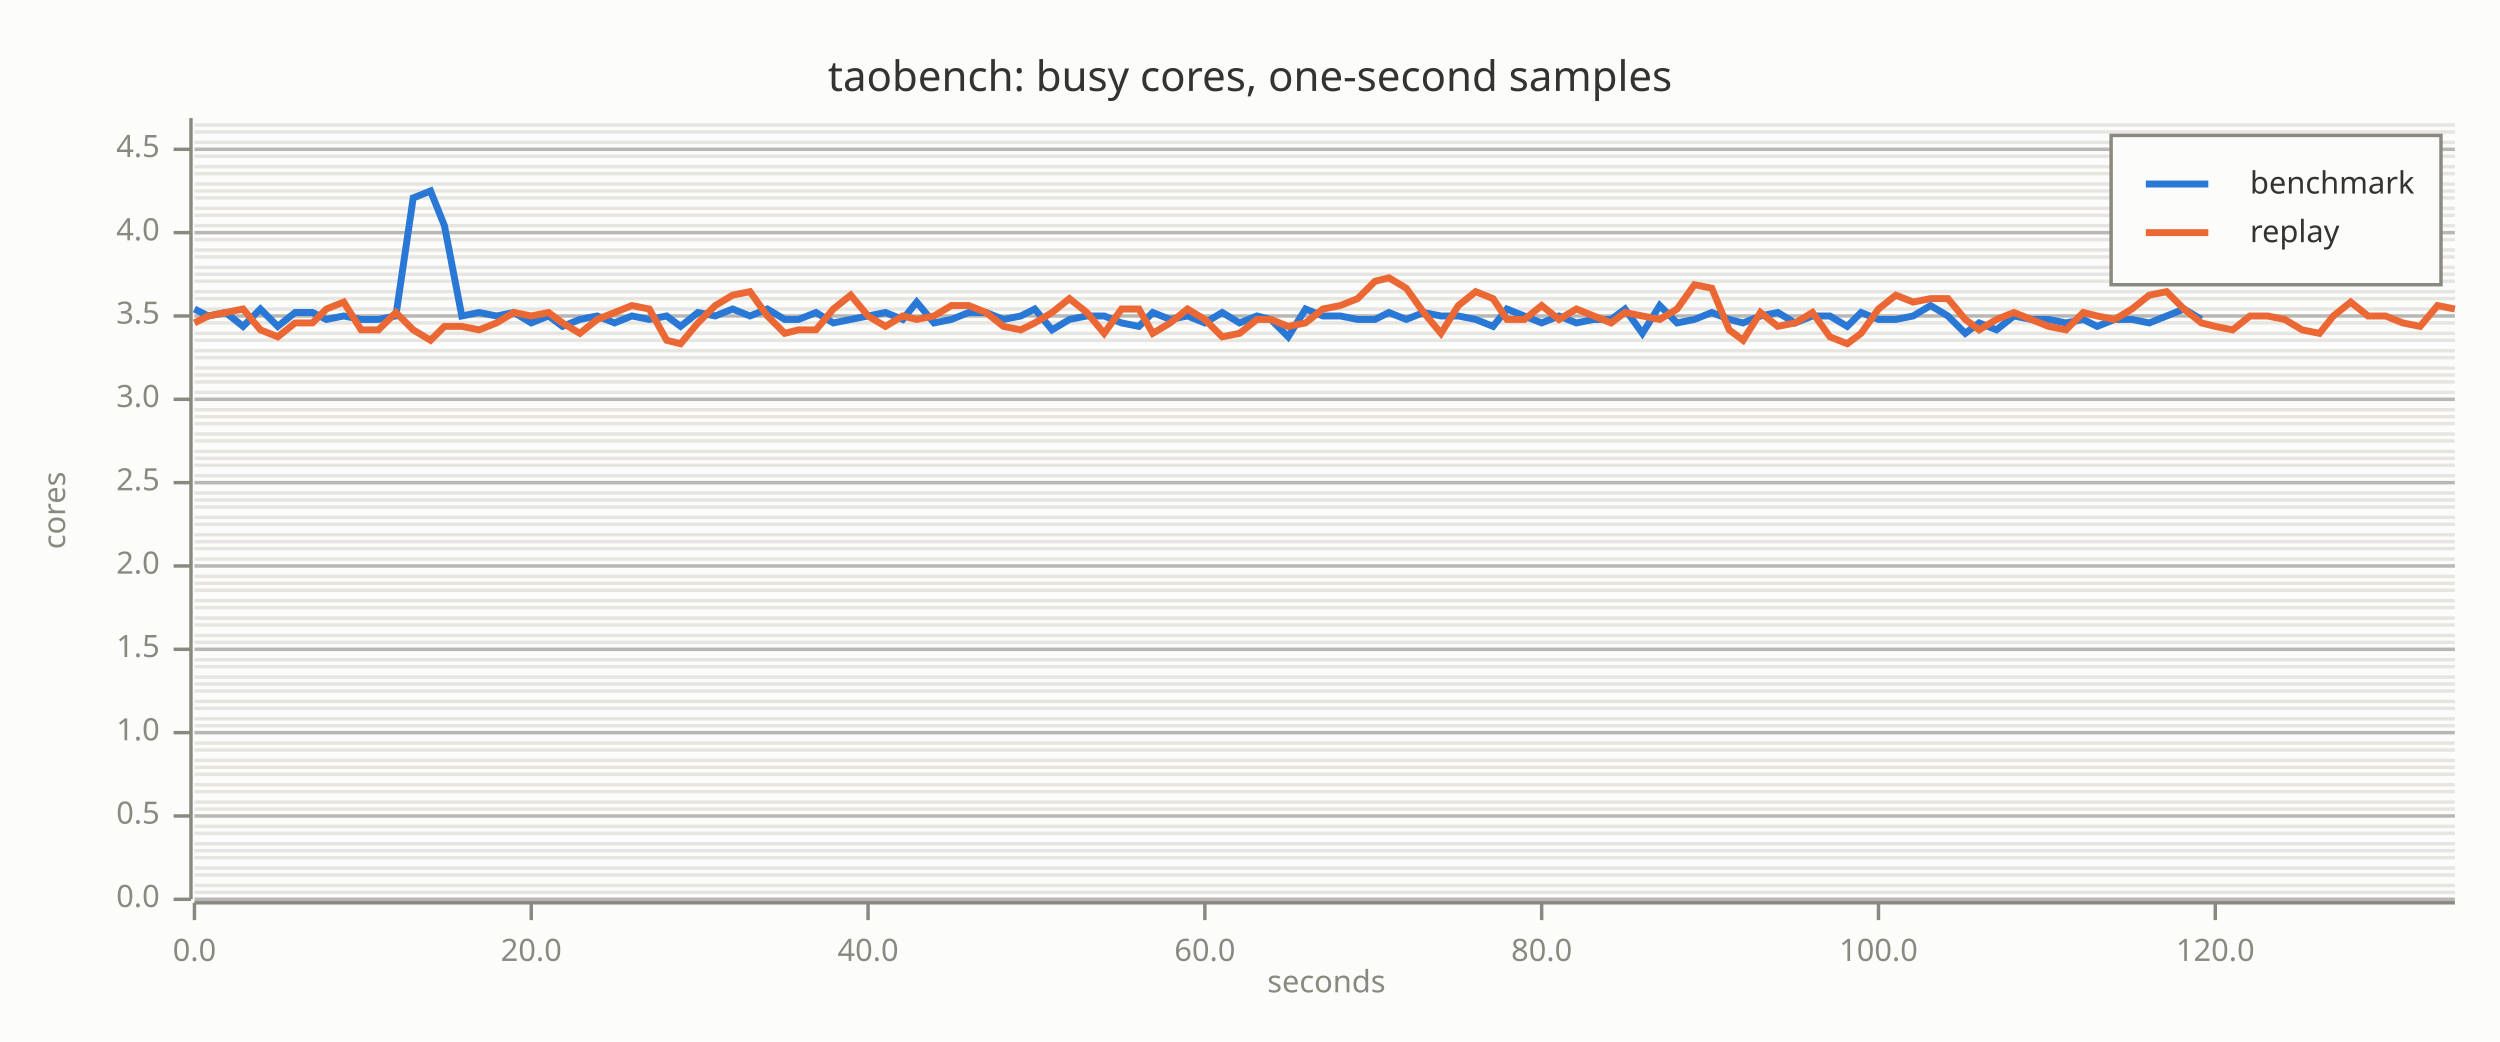
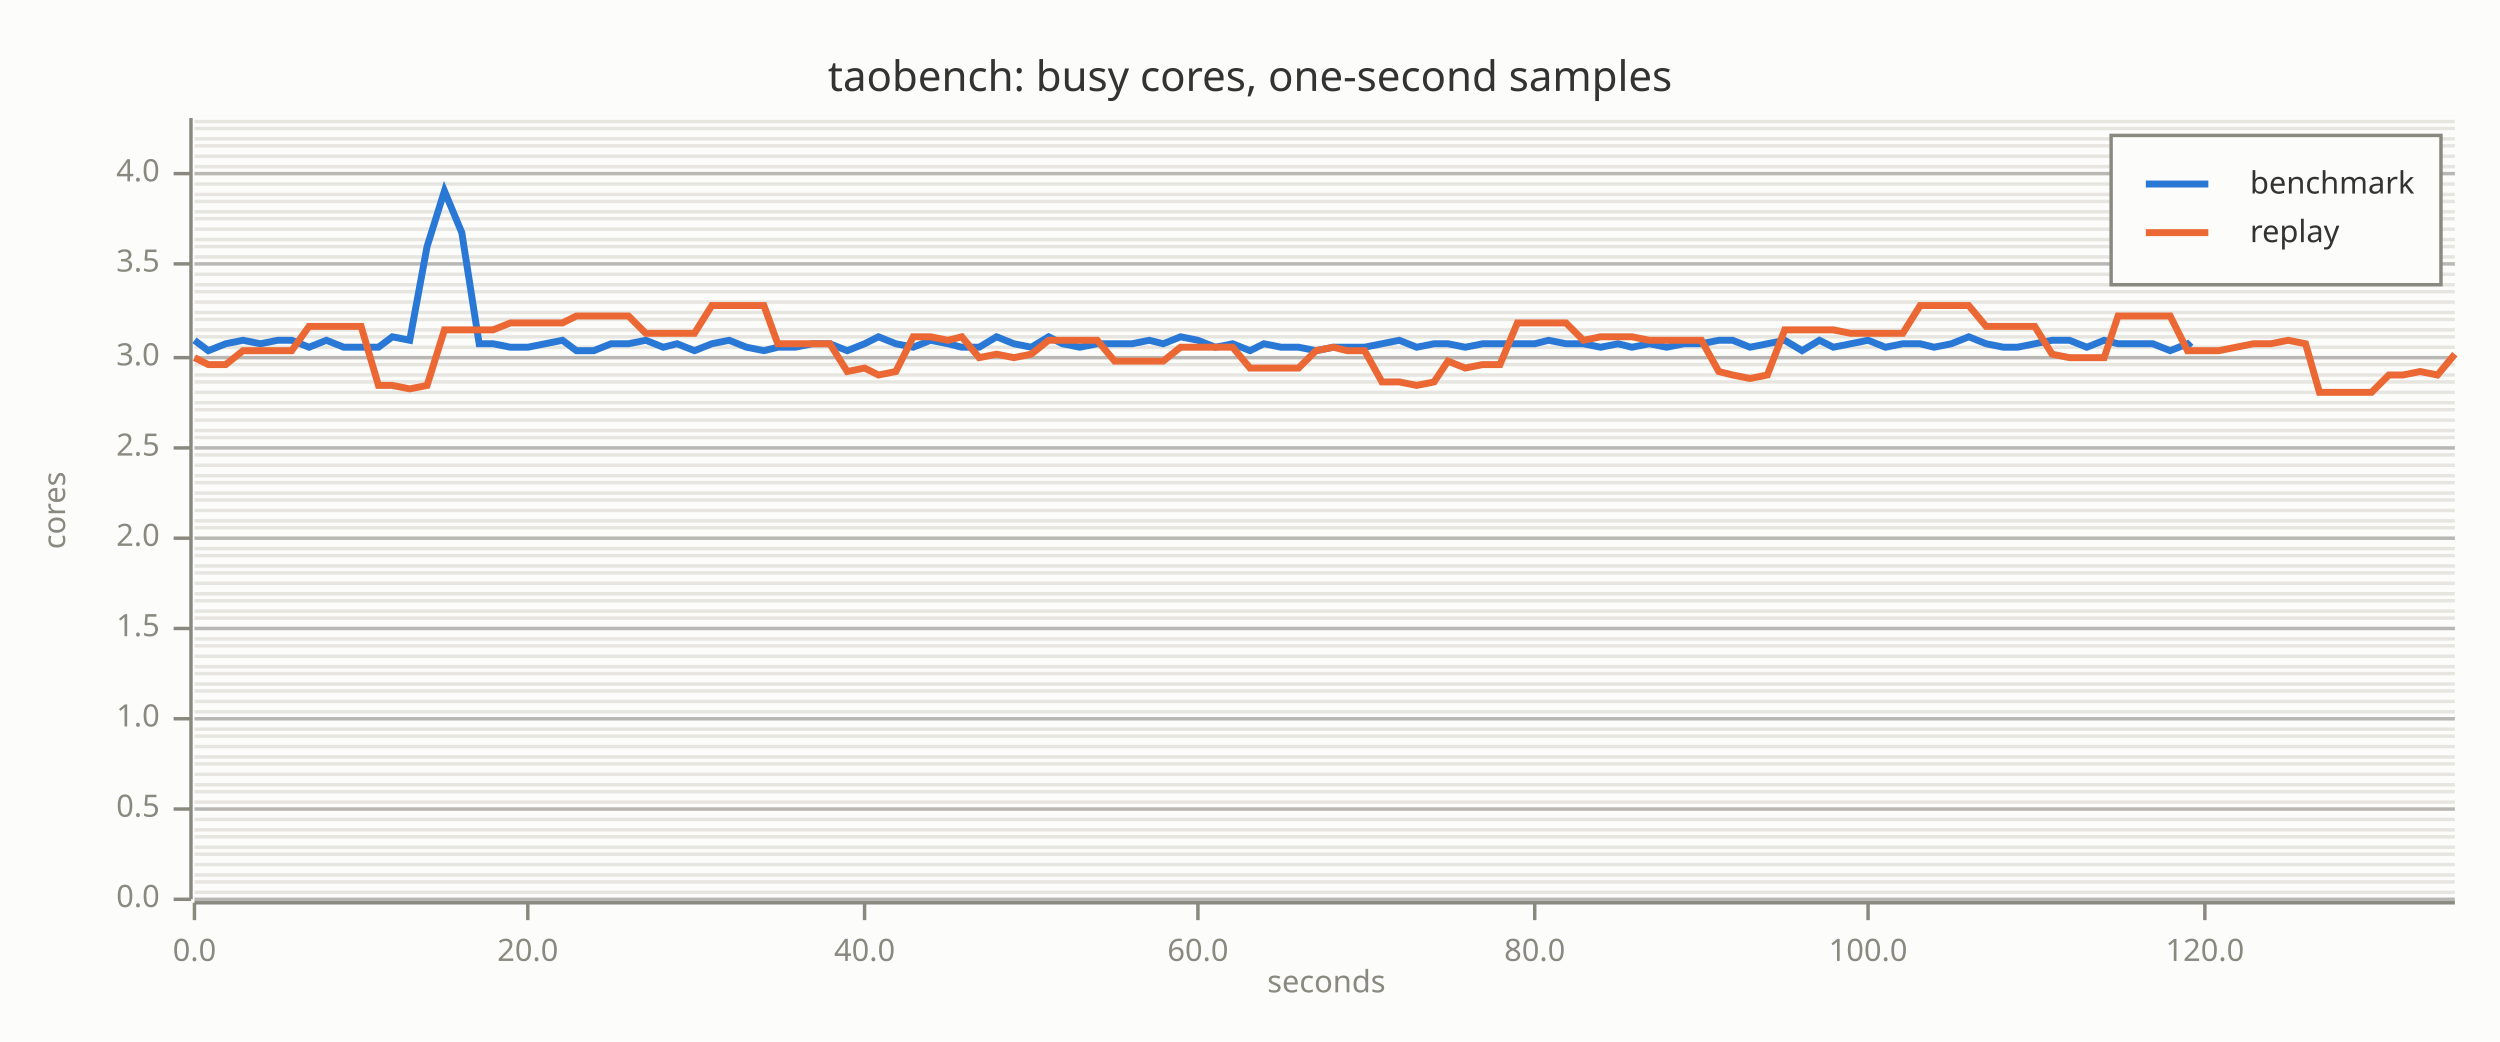
<svg xmlns="http://www.w3.org/2000/svg" width="720" height="300" viewBox="0 0 720 300">
  <rect x="0" y="0" width="720" height="300" opacity="1" fill="#FCFCFB" stroke="none" />
  <text x="360" y="17" dy="0.76em" text-anchor="middle" font-family="sans-serif" font-size="12.097" opacity="1" fill="#333330">
taobench: busy cores, one-second samples
</text>
  <line opacity="1" stroke="#E6E5E0" stroke-width="1" x1="56" y1="259" x2="707" y2="259" />
  <line opacity="1" stroke="#E6E5E0" stroke-width="1" x1="56" y1="257" x2="707" y2="257" />
-   <line opacity="1" stroke="#E6E5E0" stroke-width="1" x1="56" y1="255" x2="707" y2="255" />
+   <line opacity="1" stroke="#E6E5E0" stroke-width="1" x1="56" y1="254" x2="707" y2="254" />
  <line opacity="1" stroke="#E6E5E0" stroke-width="1" x1="56" y1="252" x2="707" y2="252" />
-   <line opacity="1" stroke="#E6E5E0" stroke-width="1" x1="56" y1="250" x2="707" y2="250" />
-   <line opacity="1" stroke="#E6E5E0" stroke-width="1" x1="56" y1="247" x2="707" y2="247" />
-   <line opacity="1" stroke="#E6E5E0" stroke-width="1" x1="56" y1="245" x2="707" y2="245" />
-   <line opacity="1" stroke="#E6E5E0" stroke-width="1" x1="56" y1="243" x2="707" y2="243" />
-   <line opacity="1" stroke="#E6E5E0" stroke-width="1" x1="56" y1="240" x2="707" y2="240" />
-   <line opacity="1" stroke="#E6E5E0" stroke-width="1" x1="56" y1="238" x2="707" y2="238" />
-   <line opacity="1" stroke="#E6E5E0" stroke-width="1" x1="56" y1="235" x2="707" y2="235" />
+   <line opacity="1" stroke="#E6E5E0" stroke-width="1" x1="56" y1="249" x2="707" y2="249" />
+   <line opacity="1" stroke="#E6E5E0" stroke-width="1" x1="56" y1="246" x2="707" y2="246" />
+   <line opacity="1" stroke="#E6E5E0" stroke-width="1" x1="56" y1="244" x2="707" y2="244" />
+   <line opacity="1" stroke="#E6E5E0" stroke-width="1" x1="56" y1="241" x2="707" y2="241" />
+   <line opacity="1" stroke="#E6E5E0" stroke-width="1" x1="56" y1="239" x2="707" y2="239" />
+   <line opacity="1" stroke="#E6E5E0" stroke-width="1" x1="56" y1="236" x2="707" y2="236" />
  <line opacity="1" stroke="#E6E5E0" stroke-width="1" x1="56" y1="233" x2="707" y2="233" />
  <line opacity="1" stroke="#E6E5E0" stroke-width="1" x1="56" y1="231" x2="707" y2="231" />
  <line opacity="1" stroke="#E6E5E0" stroke-width="1" x1="56" y1="228" x2="707" y2="228" />
  <line opacity="1" stroke="#E6E5E0" stroke-width="1" x1="56" y1="226" x2="707" y2="226" />
  <line opacity="1" stroke="#E6E5E0" stroke-width="1" x1="56" y1="223" x2="707" y2="223" />
-   <line opacity="1" stroke="#E6E5E0" stroke-width="1" x1="56" y1="221" x2="707" y2="221" />
-   <line opacity="1" stroke="#E6E5E0" stroke-width="1" x1="56" y1="219" x2="707" y2="219" />
-   <line opacity="1" stroke="#E6E5E0" stroke-width="1" x1="56" y1="216" x2="707" y2="216" />
-   <line opacity="1" stroke="#E6E5E0" stroke-width="1" x1="56" y1="214" x2="707" y2="214" />
-   <line opacity="1" stroke="#E6E5E0" stroke-width="1" x1="56" y1="211" x2="707" y2="211" />
-   <line opacity="1" stroke="#E6E5E0" stroke-width="1" x1="56" y1="209" x2="707" y2="209" />
+   <line opacity="1" stroke="#E6E5E0" stroke-width="1" x1="56" y1="220" x2="707" y2="220" />
+   <line opacity="1" stroke="#E6E5E0" stroke-width="1" x1="56" y1="218" x2="707" y2="218" />
+   <line opacity="1" stroke="#E6E5E0" stroke-width="1" x1="56" y1="215" x2="707" y2="215" />
+   <line opacity="1" stroke="#E6E5E0" stroke-width="1" x1="56" y1="212" x2="707" y2="212" />
+   <line opacity="1" stroke="#E6E5E0" stroke-width="1" x1="56" y1="210" x2="707" y2="210" />
  <line opacity="1" stroke="#E6E5E0" stroke-width="1" x1="56" y1="207" x2="707" y2="207" />
-   <line opacity="1" stroke="#E6E5E0" stroke-width="1" x1="56" y1="204" x2="707" y2="204" />
+   <line opacity="1" stroke="#E6E5E0" stroke-width="1" x1="56" y1="205" x2="707" y2="205" />
  <line opacity="1" stroke="#E6E5E0" stroke-width="1" x1="56" y1="202" x2="707" y2="202" />
  <line opacity="1" stroke="#E6E5E0" stroke-width="1" x1="56" y1="199" x2="707" y2="199" />
  <line opacity="1" stroke="#E6E5E0" stroke-width="1" x1="56" y1="197" x2="707" y2="197" />
-   <line opacity="1" stroke="#E6E5E0" stroke-width="1" x1="56" y1="195" x2="707" y2="195" />
+   <line opacity="1" stroke="#E6E5E0" stroke-width="1" x1="56" y1="194" x2="707" y2="194" />
  <line opacity="1" stroke="#E6E5E0" stroke-width="1" x1="56" y1="192" x2="707" y2="192" />
-   <line opacity="1" stroke="#E6E5E0" stroke-width="1" x1="56" y1="190" x2="707" y2="190" />
-   <line opacity="1" stroke="#E6E5E0" stroke-width="1" x1="56" y1="187" x2="707" y2="187" />
-   <line opacity="1" stroke="#E6E5E0" stroke-width="1" x1="56" y1="185" x2="707" y2="185" />
-   <line opacity="1" stroke="#E6E5E0" stroke-width="1" x1="56" y1="183" x2="707" y2="183" />
-   <line opacity="1" stroke="#E6E5E0" stroke-width="1" x1="56" y1="180" x2="707" y2="180" />
+   <line opacity="1" stroke="#E6E5E0" stroke-width="1" x1="56" y1="189" x2="707" y2="189" />
+   <line opacity="1" stroke="#E6E5E0" stroke-width="1" x1="56" y1="186" x2="707" y2="186" />
+   <line opacity="1" stroke="#E6E5E0" stroke-width="1" x1="56" y1="184" x2="707" y2="184" />
+   <line opacity="1" stroke="#E6E5E0" stroke-width="1" x1="56" y1="181" x2="707" y2="181" />
  <line opacity="1" stroke="#E6E5E0" stroke-width="1" x1="56" y1="178" x2="707" y2="178" />
-   <line opacity="1" stroke="#E6E5E0" stroke-width="1" x1="56" y1="175" x2="707" y2="175" />
+   <line opacity="1" stroke="#E6E5E0" stroke-width="1" x1="56" y1="176" x2="707" y2="176" />
  <line opacity="1" stroke="#E6E5E0" stroke-width="1" x1="56" y1="173" x2="707" y2="173" />
-   <line opacity="1" stroke="#E6E5E0" stroke-width="1" x1="56" y1="170" x2="707" y2="170" />
+   <line opacity="1" stroke="#E6E5E0" stroke-width="1" x1="56" y1="171" x2="707" y2="171" />
  <line opacity="1" stroke="#E6E5E0" stroke-width="1" x1="56" y1="168" x2="707" y2="168" />
-   <line opacity="1" stroke="#E6E5E0" stroke-width="1" x1="56" y1="166" x2="707" y2="166" />
+   <line opacity="1" stroke="#E6E5E0" stroke-width="1" x1="56" y1="165" x2="707" y2="165" />
  <line opacity="1" stroke="#E6E5E0" stroke-width="1" x1="56" y1="163" x2="707" y2="163" />
-   <line opacity="1" stroke="#E6E5E0" stroke-width="1" x1="56" y1="161" x2="707" y2="161" />
+   <line opacity="1" stroke="#E6E5E0" stroke-width="1" x1="56" y1="160" x2="707" y2="160" />
  <line opacity="1" stroke="#E6E5E0" stroke-width="1" x1="56" y1="158" x2="707" y2="158" />
-   <line opacity="1" stroke="#E6E5E0" stroke-width="1" x1="56" y1="156" x2="707" y2="156" />
-   <line opacity="1" stroke="#E6E5E0" stroke-width="1" x1="56" y1="154" x2="707" y2="154" />
-   <line opacity="1" stroke="#E6E5E0" stroke-width="1" x1="56" y1="151" x2="707" y2="151" />
-   <line opacity="1" stroke="#E6E5E0" stroke-width="1" x1="56" y1="149" x2="707" y2="149" />
-   <line opacity="1" stroke="#E6E5E0" stroke-width="1" x1="56" y1="146" x2="707" y2="146" />
+   <line opacity="1" stroke="#E6E5E0" stroke-width="1" x1="56" y1="155" x2="707" y2="155" />
+   <line opacity="1" stroke="#E6E5E0" stroke-width="1" x1="56" y1="152" x2="707" y2="152" />
+   <line opacity="1" stroke="#E6E5E0" stroke-width="1" x1="56" y1="150" x2="707" y2="150" />
+   <line opacity="1" stroke="#E6E5E0" stroke-width="1" x1="56" y1="147" x2="707" y2="147" />
  <line opacity="1" stroke="#E6E5E0" stroke-width="1" x1="56" y1="144" x2="707" y2="144" />
  <line opacity="1" stroke="#E6E5E0" stroke-width="1" x1="56" y1="142" x2="707" y2="142" />
  <line opacity="1" stroke="#E6E5E0" stroke-width="1" x1="56" y1="139" x2="707" y2="139" />
  <line opacity="1" stroke="#E6E5E0" stroke-width="1" x1="56" y1="137" x2="707" y2="137" />
  <line opacity="1" stroke="#E6E5E0" stroke-width="1" x1="56" y1="134" x2="707" y2="134" />
-   <line opacity="1" stroke="#E6E5E0" stroke-width="1" x1="56" y1="132" x2="707" y2="132" />
-   <line opacity="1" stroke="#E6E5E0" stroke-width="1" x1="56" y1="130" x2="707" y2="130" />
-   <line opacity="1" stroke="#E6E5E0" stroke-width="1" x1="56" y1="127" x2="707" y2="127" />
-   <line opacity="1" stroke="#E6E5E0" stroke-width="1" x1="56" y1="125" x2="707" y2="125" />
-   <line opacity="1" stroke="#E6E5E0" stroke-width="1" x1="56" y1="122" x2="707" y2="122" />
-   <line opacity="1" stroke="#E6E5E0" stroke-width="1" x1="56" y1="120" x2="707" y2="120" />
+   <line opacity="1" stroke="#E6E5E0" stroke-width="1" x1="56" y1="131" x2="707" y2="131" />
+   <line opacity="1" stroke="#E6E5E0" stroke-width="1" x1="56" y1="129" x2="707" y2="129" />
+   <line opacity="1" stroke="#E6E5E0" stroke-width="1" x1="56" y1="126" x2="707" y2="126" />
+   <line opacity="1" stroke="#E6E5E0" stroke-width="1" x1="56" y1="124" x2="707" y2="124" />
+   <line opacity="1" stroke="#E6E5E0" stroke-width="1" x1="56" y1="121" x2="707" y2="121" />
  <line opacity="1" stroke="#E6E5E0" stroke-width="1" x1="56" y1="118" x2="707" y2="118" />
-   <line opacity="1" stroke="#E6E5E0" stroke-width="1" x1="56" y1="115" x2="707" y2="115" />
+   <line opacity="1" stroke="#E6E5E0" stroke-width="1" x1="56" y1="116" x2="707" y2="116" />
  <line opacity="1" stroke="#E6E5E0" stroke-width="1" x1="56" y1="113" x2="707" y2="113" />
  <line opacity="1" stroke="#E6E5E0" stroke-width="1" x1="56" y1="110" x2="707" y2="110" />
  <line opacity="1" stroke="#E6E5E0" stroke-width="1" x1="56" y1="108" x2="707" y2="108" />
-   <line opacity="1" stroke="#E6E5E0" stroke-width="1" x1="56" y1="106" x2="707" y2="106" />
+   <line opacity="1" stroke="#E6E5E0" stroke-width="1" x1="56" y1="105" x2="707" y2="105" />
  <line opacity="1" stroke="#E6E5E0" stroke-width="1" x1="56" y1="103" x2="707" y2="103" />
-   <line opacity="1" stroke="#E6E5E0" stroke-width="1" x1="56" y1="101" x2="707" y2="101" />
-   <line opacity="1" stroke="#E6E5E0" stroke-width="1" x1="56" y1="98" x2="707" y2="98" />
-   <line opacity="1" stroke="#E6E5E0" stroke-width="1" x1="56" y1="96" x2="707" y2="96" />
-   <line opacity="1" stroke="#E6E5E0" stroke-width="1" x1="56" y1="93" x2="707" y2="93" />
-   <line opacity="1" stroke="#E6E5E0" stroke-width="1" x1="56" y1="91" x2="707" y2="91" />
-   <line opacity="1" stroke="#E6E5E0" stroke-width="1" x1="56" y1="89" x2="707" y2="89" />
-   <line opacity="1" stroke="#E6E5E0" stroke-width="1" x1="56" y1="86" x2="707" y2="86" />
+   <line opacity="1" stroke="#E6E5E0" stroke-width="1" x1="56" y1="100" x2="707" y2="100" />
+   <line opacity="1" stroke="#E6E5E0" stroke-width="1" x1="56" y1="97" x2="707" y2="97" />
+   <line opacity="1" stroke="#E6E5E0" stroke-width="1" x1="56" y1="95" x2="707" y2="95" />
+   <line opacity="1" stroke="#E6E5E0" stroke-width="1" x1="56" y1="92" x2="707" y2="92" />
+   <line opacity="1" stroke="#E6E5E0" stroke-width="1" x1="56" y1="90" x2="707" y2="90" />
+   <line opacity="1" stroke="#E6E5E0" stroke-width="1" x1="56" y1="87" x2="707" y2="87" />
  <line opacity="1" stroke="#E6E5E0" stroke-width="1" x1="56" y1="84" x2="707" y2="84" />
-   <line opacity="1" stroke="#E6E5E0" stroke-width="1" x1="56" y1="81" x2="707" y2="81" />
+   <line opacity="1" stroke="#E6E5E0" stroke-width="1" x1="56" y1="82" x2="707" y2="82" />
  <line opacity="1" stroke="#E6E5E0" stroke-width="1" x1="56" y1="79" x2="707" y2="79" />
-   <line opacity="1" stroke="#E6E5E0" stroke-width="1" x1="56" y1="77" x2="707" y2="77" />
+   <line opacity="1" stroke="#E6E5E0" stroke-width="1" x1="56" y1="76" x2="707" y2="76" />
  <line opacity="1" stroke="#E6E5E0" stroke-width="1" x1="56" y1="74" x2="707" y2="74" />
-   <line opacity="1" stroke="#E6E5E0" stroke-width="1" x1="56" y1="72" x2="707" y2="72" />
+   <line opacity="1" stroke="#E6E5E0" stroke-width="1" x1="56" y1="71" x2="707" y2="71" />
  <line opacity="1" stroke="#E6E5E0" stroke-width="1" x1="56" y1="69" x2="707" y2="69" />
-   <line opacity="1" stroke="#E6E5E0" stroke-width="1" x1="56" y1="67" x2="707" y2="67" />
-   <line opacity="1" stroke="#E6E5E0" stroke-width="1" x1="56" y1="65" x2="707" y2="65" />
-   <line opacity="1" stroke="#E6E5E0" stroke-width="1" x1="56" y1="62" x2="707" y2="62" />
-   <line opacity="1" stroke="#E6E5E0" stroke-width="1" x1="56" y1="60" x2="707" y2="60" />
-   <line opacity="1" stroke="#E6E5E0" stroke-width="1" x1="56" y1="57" x2="707" y2="57" />
-   <line opacity="1" stroke="#E6E5E0" stroke-width="1" x1="56" y1="55" x2="707" y2="55" />
+   <line opacity="1" stroke="#E6E5E0" stroke-width="1" x1="56" y1="66" x2="707" y2="66" />
+   <line opacity="1" stroke="#E6E5E0" stroke-width="1" x1="56" y1="63" x2="707" y2="63" />
+   <line opacity="1" stroke="#E6E5E0" stroke-width="1" x1="56" y1="61" x2="707" y2="61" />
+   <line opacity="1" stroke="#E6E5E0" stroke-width="1" x1="56" y1="58" x2="707" y2="58" />
+   <line opacity="1" stroke="#E6E5E0" stroke-width="1" x1="56" y1="56" x2="707" y2="56" />
  <line opacity="1" stroke="#E6E5E0" stroke-width="1" x1="56" y1="53" x2="707" y2="53" />
  <line opacity="1" stroke="#E6E5E0" stroke-width="1" x1="56" y1="50" x2="707" y2="50" />
  <line opacity="1" stroke="#E6E5E0" stroke-width="1" x1="56" y1="48" x2="707" y2="48" />
  <line opacity="1" stroke="#E6E5E0" stroke-width="1" x1="56" y1="45" x2="707" y2="45" />
-   <line opacity="1" stroke="#E6E5E0" stroke-width="1" x1="56" y1="43" x2="707" y2="43" />
-   <line opacity="1" stroke="#E6E5E0" stroke-width="1" x1="56" y1="41" x2="707" y2="41" />
-   <line opacity="1" stroke="#E6E5E0" stroke-width="1" x1="56" y1="38" x2="707" y2="38" />
-   <line opacity="1" stroke="#E6E5E0" stroke-width="1" x1="56" y1="36" x2="707" y2="36" />
+   <line opacity="1" stroke="#E6E5E0" stroke-width="1" x1="56" y1="42" x2="707" y2="42" />
+   <line opacity="1" stroke="#E6E5E0" stroke-width="1" x1="56" y1="40" x2="707" y2="40" />
+   <line opacity="1" stroke="#E6E5E0" stroke-width="1" x1="56" y1="37" x2="707" y2="37" />
+   <line opacity="1" stroke="#E6E5E0" stroke-width="1" x1="56" y1="35" x2="707" y2="35" />
  <text x="12" y="147" dy="0.76em" text-anchor="middle" font-family="sans-serif" font-size="8.871" opacity="1" fill="#8A8980" transform="rotate(270, 12, 147)">
cores
</text>
  <text x="382" y="288" dy="-0.5ex" text-anchor="middle" font-family="sans-serif" font-size="8.871" opacity="1" fill="#8A8980">
seconds
</text>
  <line opacity="0.2" stroke="#000000" stroke-width="1" x1="56" y1="259" x2="707" y2="259" />
-   <line opacity="0.2" stroke="#000000" stroke-width="1" x1="56" y1="235" x2="707" y2="235" />
-   <line opacity="0.2" stroke="#000000" stroke-width="1" x1="56" y1="211" x2="707" y2="211" />
-   <line opacity="0.2" stroke="#000000" stroke-width="1" x1="56" y1="187" x2="707" y2="187" />
-   <line opacity="0.2" stroke="#000000" stroke-width="1" x1="56" y1="163" x2="707" y2="163" />
-   <line opacity="0.2" stroke="#000000" stroke-width="1" x1="56" y1="139" x2="707" y2="139" />
-   <line opacity="0.2" stroke="#000000" stroke-width="1" x1="56" y1="115" x2="707" y2="115" />
-   <line opacity="0.2" stroke="#000000" stroke-width="1" x1="56" y1="91" x2="707" y2="91" />
-   <line opacity="0.2" stroke="#000000" stroke-width="1" x1="56" y1="67" x2="707" y2="67" />
-   <line opacity="0.2" stroke="#000000" stroke-width="1" x1="56" y1="43" x2="707" y2="43" />
+   <line opacity="0.2" stroke="#000000" stroke-width="1" x1="56" y1="233" x2="707" y2="233" />
+   <line opacity="0.2" stroke="#000000" stroke-width="1" x1="56" y1="207" x2="707" y2="207" />
+   <line opacity="0.2" stroke="#000000" stroke-width="1" x1="56" y1="181" x2="707" y2="181" />
+   <line opacity="0.2" stroke="#000000" stroke-width="1" x1="56" y1="155" x2="707" y2="155" />
+   <line opacity="0.2" stroke="#000000" stroke-width="1" x1="56" y1="129" x2="707" y2="129" />
+   <line opacity="0.2" stroke="#000000" stroke-width="1" x1="56" y1="103" x2="707" y2="103" />
+   <line opacity="0.2" stroke="#000000" stroke-width="1" x1="56" y1="76" x2="707" y2="76" />
+   <line opacity="0.2" stroke="#000000" stroke-width="1" x1="56" y1="50" x2="707" y2="50" />
  <polyline fill="none" opacity="1" stroke="#8A8980" stroke-width="1" points="55,34 55,259 " />
  <text x="46" y="259" dy="0.5ex" text-anchor="end" font-family="sans-serif" font-size="8.871" opacity="1" fill="#8A8980">
0.0
</text>
  <polyline fill="none" opacity="1" stroke="#8A8980" stroke-width="1" points="50,259 55,259 " />
-   <text x="46" y="235" dy="0.5ex" text-anchor="end" font-family="sans-serif" font-size="8.871" opacity="1" fill="#8A8980">
+   <text x="46" y="233" dy="0.5ex" text-anchor="end" font-family="sans-serif" font-size="8.871" opacity="1" fill="#8A8980">
0.5
</text>
-   <polyline fill="none" opacity="1" stroke="#8A8980" stroke-width="1" points="50,235 55,235 " />
-   <text x="46" y="211" dy="0.5ex" text-anchor="end" font-family="sans-serif" font-size="8.871" opacity="1" fill="#8A8980">
+   <polyline fill="none" opacity="1" stroke="#8A8980" stroke-width="1" points="50,233 55,233 " />
+   <text x="46" y="207" dy="0.5ex" text-anchor="end" font-family="sans-serif" font-size="8.871" opacity="1" fill="#8A8980">
1.0
</text>
-   <polyline fill="none" opacity="1" stroke="#8A8980" stroke-width="1" points="50,211 55,211 " />
-   <text x="46" y="187" dy="0.5ex" text-anchor="end" font-family="sans-serif" font-size="8.871" opacity="1" fill="#8A8980">
+   <polyline fill="none" opacity="1" stroke="#8A8980" stroke-width="1" points="50,207 55,207 " />
+   <text x="46" y="181" dy="0.5ex" text-anchor="end" font-family="sans-serif" font-size="8.871" opacity="1" fill="#8A8980">
1.5
</text>
-   <polyline fill="none" opacity="1" stroke="#8A8980" stroke-width="1" points="50,187 55,187 " />
-   <text x="46" y="163" dy="0.5ex" text-anchor="end" font-family="sans-serif" font-size="8.871" opacity="1" fill="#8A8980">
+   <polyline fill="none" opacity="1" stroke="#8A8980" stroke-width="1" points="50,181 55,181 " />
+   <text x="46" y="155" dy="0.5ex" text-anchor="end" font-family="sans-serif" font-size="8.871" opacity="1" fill="#8A8980">
2.0
</text>
-   <polyline fill="none" opacity="1" stroke="#8A8980" stroke-width="1" points="50,163 55,163 " />
-   <text x="46" y="139" dy="0.5ex" text-anchor="end" font-family="sans-serif" font-size="8.871" opacity="1" fill="#8A8980">
+   <polyline fill="none" opacity="1" stroke="#8A8980" stroke-width="1" points="50,155 55,155 " />
+   <text x="46" y="129" dy="0.5ex" text-anchor="end" font-family="sans-serif" font-size="8.871" opacity="1" fill="#8A8980">
2.5
</text>
-   <polyline fill="none" opacity="1" stroke="#8A8980" stroke-width="1" points="50,139 55,139 " />
-   <text x="46" y="115" dy="0.5ex" text-anchor="end" font-family="sans-serif" font-size="8.871" opacity="1" fill="#8A8980">
+   <polyline fill="none" opacity="1" stroke="#8A8980" stroke-width="1" points="50,129 55,129 " />
+   <text x="46" y="103" dy="0.5ex" text-anchor="end" font-family="sans-serif" font-size="8.871" opacity="1" fill="#8A8980">
3.0
</text>
-   <polyline fill="none" opacity="1" stroke="#8A8980" stroke-width="1" points="50,115 55,115 " />
-   <text x="46" y="91" dy="0.5ex" text-anchor="end" font-family="sans-serif" font-size="8.871" opacity="1" fill="#8A8980">
+   <polyline fill="none" opacity="1" stroke="#8A8980" stroke-width="1" points="50,103 55,103 " />
+   <text x="46" y="76" dy="0.5ex" text-anchor="end" font-family="sans-serif" font-size="8.871" opacity="1" fill="#8A8980">
3.5
</text>
-   <polyline fill="none" opacity="1" stroke="#8A8980" stroke-width="1" points="50,91 55,91 " />
-   <text x="46" y="67" dy="0.5ex" text-anchor="end" font-family="sans-serif" font-size="8.871" opacity="1" fill="#8A8980">
+   <polyline fill="none" opacity="1" stroke="#8A8980" stroke-width="1" points="50,76 55,76 " />
+   <text x="46" y="50" dy="0.5ex" text-anchor="end" font-family="sans-serif" font-size="8.871" opacity="1" fill="#8A8980">
4.0
</text>
-   <polyline fill="none" opacity="1" stroke="#8A8980" stroke-width="1" points="50,67 55,67 " />
-   <text x="46" y="43" dy="0.5ex" text-anchor="end" font-family="sans-serif" font-size="8.871" opacity="1" fill="#8A8980">
- 4.5
- </text>
-   <polyline fill="none" opacity="1" stroke="#8A8980" stroke-width="1" points="50,43 55,43 " />
+   <polyline fill="none" opacity="1" stroke="#8A8980" stroke-width="1" points="50,50 55,50 " />
  <polyline fill="none" opacity="1" stroke="#8A8980" stroke-width="1" points="56,260 707,260 " />
  <text x="56" y="270" dy="0.76em" text-anchor="middle" font-family="sans-serif" font-size="8.871" opacity="1" fill="#8A8980">
0.0
</text>
  <polyline fill="none" opacity="1" stroke="#8A8980" stroke-width="1" points="56,260 56,265 " />
-   <text x="153" y="270" dy="0.76em" text-anchor="middle" font-family="sans-serif" font-size="8.871" opacity="1" fill="#8A8980">
+   <text x="152" y="270" dy="0.76em" text-anchor="middle" font-family="sans-serif" font-size="8.871" opacity="1" fill="#8A8980">
20.0
</text>
-   <polyline fill="none" opacity="1" stroke="#8A8980" stroke-width="1" points="153,260 153,265 " />
-   <text x="250" y="270" dy="0.76em" text-anchor="middle" font-family="sans-serif" font-size="8.871" opacity="1" fill="#8A8980">
+   <polyline fill="none" opacity="1" stroke="#8A8980" stroke-width="1" points="152,260 152,265 " />
+   <text x="249" y="270" dy="0.76em" text-anchor="middle" font-family="sans-serif" font-size="8.871" opacity="1" fill="#8A8980">
40.0
</text>
-   <polyline fill="none" opacity="1" stroke="#8A8980" stroke-width="1" points="250,260 250,265 " />
-   <text x="347" y="270" dy="0.76em" text-anchor="middle" font-family="sans-serif" font-size="8.871" opacity="1" fill="#8A8980">
+   <polyline fill="none" opacity="1" stroke="#8A8980" stroke-width="1" points="249,260 249,265 " />
+   <text x="345" y="270" dy="0.76em" text-anchor="middle" font-family="sans-serif" font-size="8.871" opacity="1" fill="#8A8980">
60.0
</text>
-   <polyline fill="none" opacity="1" stroke="#8A8980" stroke-width="1" points="347,260 347,265 " />
-   <text x="444" y="270" dy="0.76em" text-anchor="middle" font-family="sans-serif" font-size="8.871" opacity="1" fill="#8A8980">
+   <polyline fill="none" opacity="1" stroke="#8A8980" stroke-width="1" points="345,260 345,265 " />
+   <text x="442" y="270" dy="0.76em" text-anchor="middle" font-family="sans-serif" font-size="8.871" opacity="1" fill="#8A8980">
80.0
</text>
-   <polyline fill="none" opacity="1" stroke="#8A8980" stroke-width="1" points="444,260 444,265 " />
-   <text x="541" y="270" dy="0.76em" text-anchor="middle" font-family="sans-serif" font-size="8.871" opacity="1" fill="#8A8980">
+   <polyline fill="none" opacity="1" stroke="#8A8980" stroke-width="1" points="442,260 442,265 " />
+   <text x="538" y="270" dy="0.76em" text-anchor="middle" font-family="sans-serif" font-size="8.871" opacity="1" fill="#8A8980">
100.0
</text>
-   <polyline fill="none" opacity="1" stroke="#8A8980" stroke-width="1" points="541,260 541,265 " />
-   <text x="638" y="270" dy="0.76em" text-anchor="middle" font-family="sans-serif" font-size="8.871" opacity="1" fill="#8A8980">
+   <polyline fill="none" opacity="1" stroke="#8A8980" stroke-width="1" points="538,260 538,265 " />
+   <text x="635" y="270" dy="0.76em" text-anchor="middle" font-family="sans-serif" font-size="8.871" opacity="1" fill="#8A8980">
120.0
</text>
-   <polyline fill="none" opacity="1" stroke="#8A8980" stroke-width="1" points="638,260 638,265 " />
-   <polyline fill="none" opacity="1" stroke="#2A78D6" stroke-width="2" points="56,89 60,91 65,90 70,94 75,89 80,94 85,90 90,90 94,92 99,91 104,92 109,92 114,91 119,57 124,55 128,65 133,91 138,90 143,91 148,90 153,93 158,91 162,94 167,92 172,91 177,93 182,91 187,92 192,91 196,94 201,90 206,91 211,89 216,91 221,89 226,92 230,92 235,90 240,93 245,92 250,91 255,90 260,92 264,87 269,93 274,92 279,90 284,90 289,92 294,91 298,89 303,95 308,92 313,91 318,91 323,93 328,94 332,90 337,92 342,91 347,93 352,90 357,93 362,91 366,92 371,97 376,89 381,91 386,91 391,92 396,92 400,90 405,92 410,90 415,91 420,91 425,92 430,94 434,89 439,91 444,93 449,91 454,93 459,92 464,92 468,89 473,96 478,88 483,93 488,92 493,90 498,92 502,93 507,91 512,90 517,93 522,91 527,91 532,94 536,90 541,92 546,92 551,91 556,88 561,91 566,96 570,93 575,95 580,91 585,92 590,92 595,93 600,92 604,94 609,92 614,92 619,93 624,91 629,89 634,92 " />
-   <polyline fill="none" opacity="1" stroke="#EB6834" stroke-width="2" points="56,93 60,91 65,90 70,89 75,95 80,97 85,93 90,93 94,89 99,87 104,95 109,95 114,90 119,95 124,98 128,94 133,94 138,95 143,93 148,90 153,91 158,90 162,93 167,96 172,92 177,90 182,88 187,89 192,98 196,99 201,93 206,88 211,85 216,84 221,91 226,96 230,95 235,95 240,89 245,85 250,91 255,94 260,91 264,92 269,91 274,88 279,88 284,90 289,94 294,95 298,93 303,90 308,86 313,90 318,96 323,89 328,89 332,96 337,93 342,89 347,92 352,97 357,96 362,92 366,92 371,94 376,93 381,89 386,88 391,86 396,81 400,80 405,83 410,90 415,96 420,88 425,84 430,86 434,92 439,92 444,88 449,92 454,89 459,91 464,93 468,90 473,91 478,92 483,89 488,82 493,83 498,95 502,98 507,90 512,94 517,93 522,90 527,97 532,99 536,96 541,89 546,85 551,87 556,86 561,86 566,92 570,95 575,92 580,90 585,92 590,94 595,95 600,90 604,91 609,92 614,89 619,85 624,84 629,89 634,93 638,94 643,95 648,91 653,91 658,92 663,95 668,96 672,91 677,87 682,91 687,91 692,93 697,94 702,88 707,89 " />
+   <polyline fill="none" opacity="1" stroke="#8A8980" stroke-width="1" points="635,260 635,265 " />
+   <polyline fill="none" opacity="1" stroke="#2A78D6" stroke-width="2" points="56,98 60,101 65,99 70,98 75,99 80,98 84,98 89,100 94,98 99,100 104,100 109,100 113,97 118,98 123,71 128,55 133,67 138,99 142,99 147,100 152,100 157,99 162,98 166,101 171,101 176,99 181,99 186,98 191,100 195,99 200,101 205,99 210,98 215,100 220,101 224,100 229,100 234,99 239,99 244,101 249,99 253,97 258,99 263,100 268,98 273,99 277,100 282,100 287,97 292,99 297,100 302,97 306,99 311,100 316,99 321,99 326,99 331,98 335,99 340,97 345,98 350,100 355,99 360,101 364,99 369,100 374,100 379,101 384,100 388,100 393,100 398,99 403,98 408,100 413,99 417,99 422,100 427,99 432,99 437,99 442,99 446,98 451,99 456,99 461,100 466,99 470,100 475,99 480,100 485,99 490,99 495,98 499,98 504,100 509,99 514,98 519,101 524,98 528,100 533,99 538,98 543,100 548,99 553,99 557,100 562,99 567,97 572,99 577,100 581,100 586,99 591,98 596,98 601,100 606,98 610,99 615,99 620,99 625,101 630,99 631,100 " />
+   <polyline fill="none" opacity="1" stroke="#EB6834" stroke-width="2" points="56,103 60,105 65,105 70,101 75,101 80,101 84,101 89,94 94,94 99,94 104,94 109,111 113,111 118,112 123,111 128,95 133,95 138,95 142,95 147,93 152,93 157,93 162,93 166,91 171,91 176,91 181,91 186,96 191,96 195,96 200,96 205,88 210,88 215,88 220,88 224,99 229,99 234,99 239,99 244,107 249,106 253,108 258,107 263,97 268,97 273,98 277,97 282,103 287,102 292,103 297,102 302,98 306,98 311,98 316,98 321,104 326,104 331,104 335,104 340,100 345,100 350,100 355,100 360,106 364,106 369,106 374,106 379,101 384,100 388,101 393,101 398,110 403,110 408,111 413,110 417,104 422,106 427,105 432,105 437,93 442,93 446,93 451,93 456,98 461,97 466,97 470,97 475,98 480,98 485,98 490,98 495,107 499,108 504,109 509,108 514,95 519,95 524,95 528,95 533,96 538,96 543,96 548,96 553,88 557,88 562,88 567,88 572,94 577,94 581,94 586,94 591,102 596,103 601,103 606,103 610,91 615,91 620,91 625,91 630,101 635,101 639,101 644,100 649,99 654,99 659,98 664,99 668,113 673,113 678,113 683,113 688,108 692,108 697,107 702,108 707,102 " />
  <rect x="608" y="39" width="95" height="43" opacity="1" fill="#FCFCFB" stroke="none" />
  <rect x="608" y="39" width="95" height="43" opacity="1" fill="none" stroke="#8A8980" />
  <text x="648" y="49" dy="0.76em" text-anchor="start" font-family="sans-serif" font-size="8.871" opacity="1" fill="#333330">
benchmark
</text>
  <text x="648" y="63" dy="0.76em" text-anchor="start" font-family="sans-serif" font-size="8.871" opacity="1" fill="#333330">
replay
</text>
  <polyline fill="none" opacity="1" stroke="#2A78D6" stroke-width="2" points="618,53 636,53 " />
  <polyline fill="none" opacity="1" stroke="#EB6834" stroke-width="2" points="618,67 636,67 " />
</svg>
